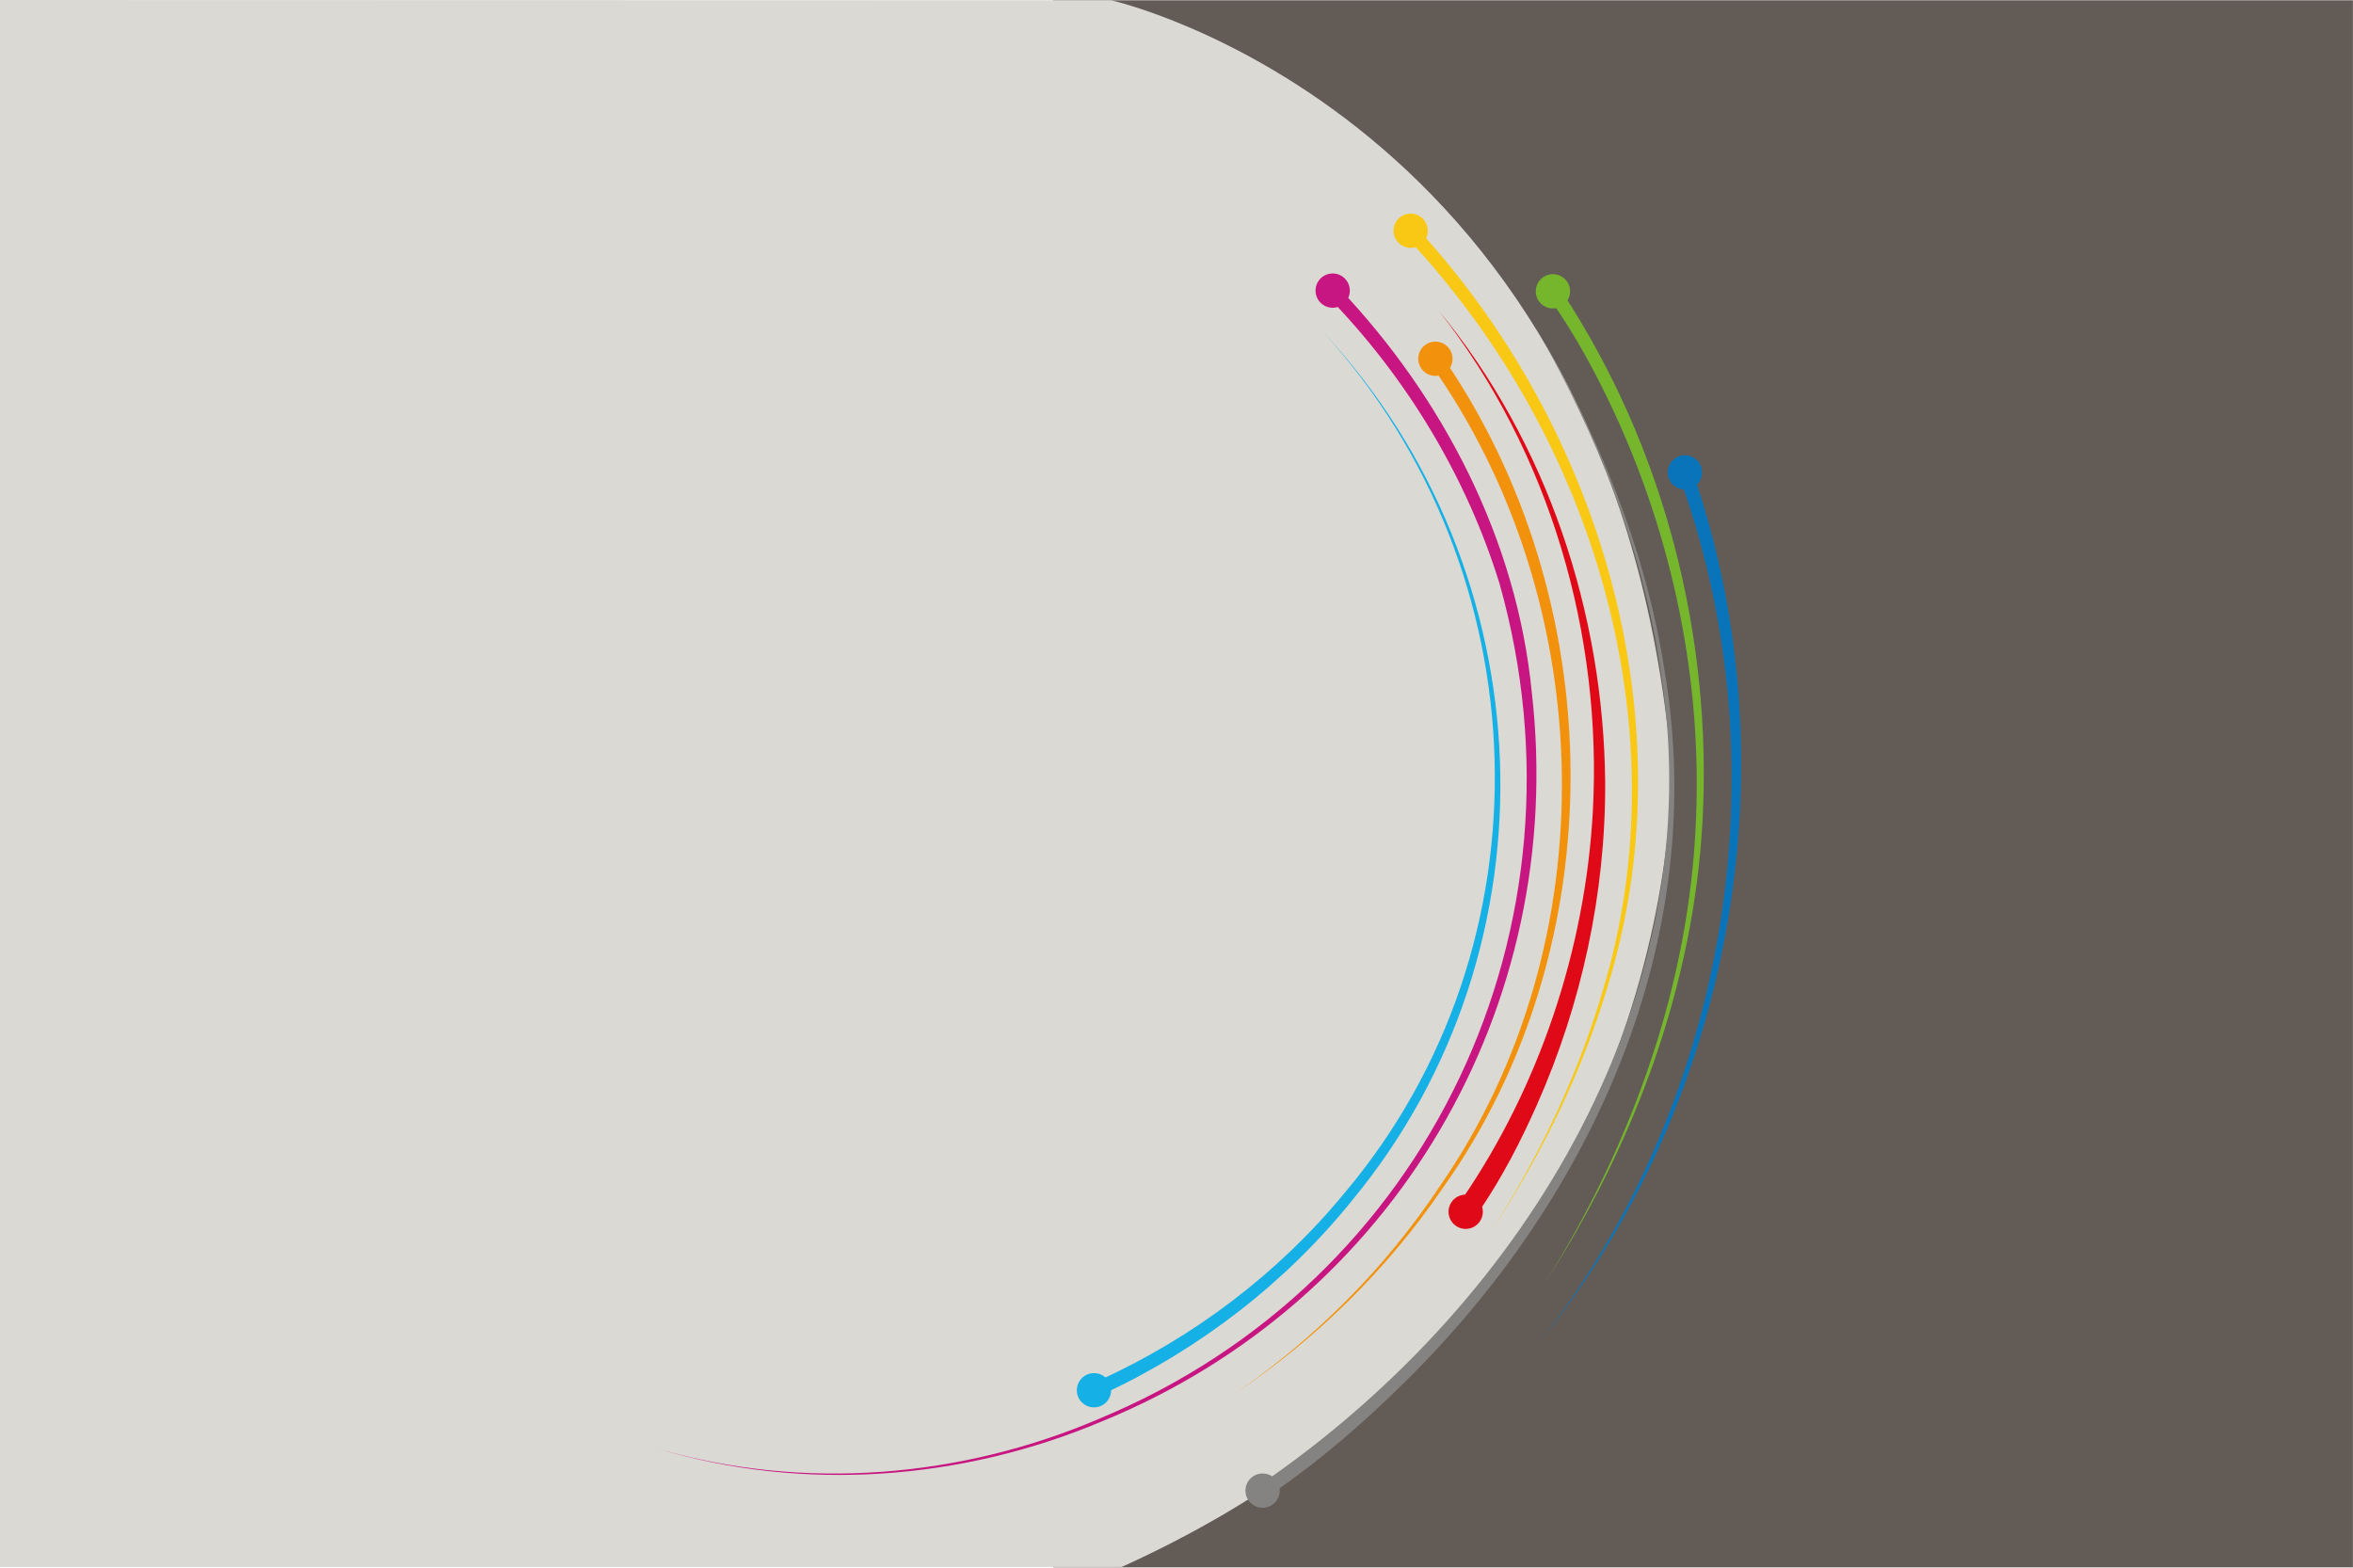
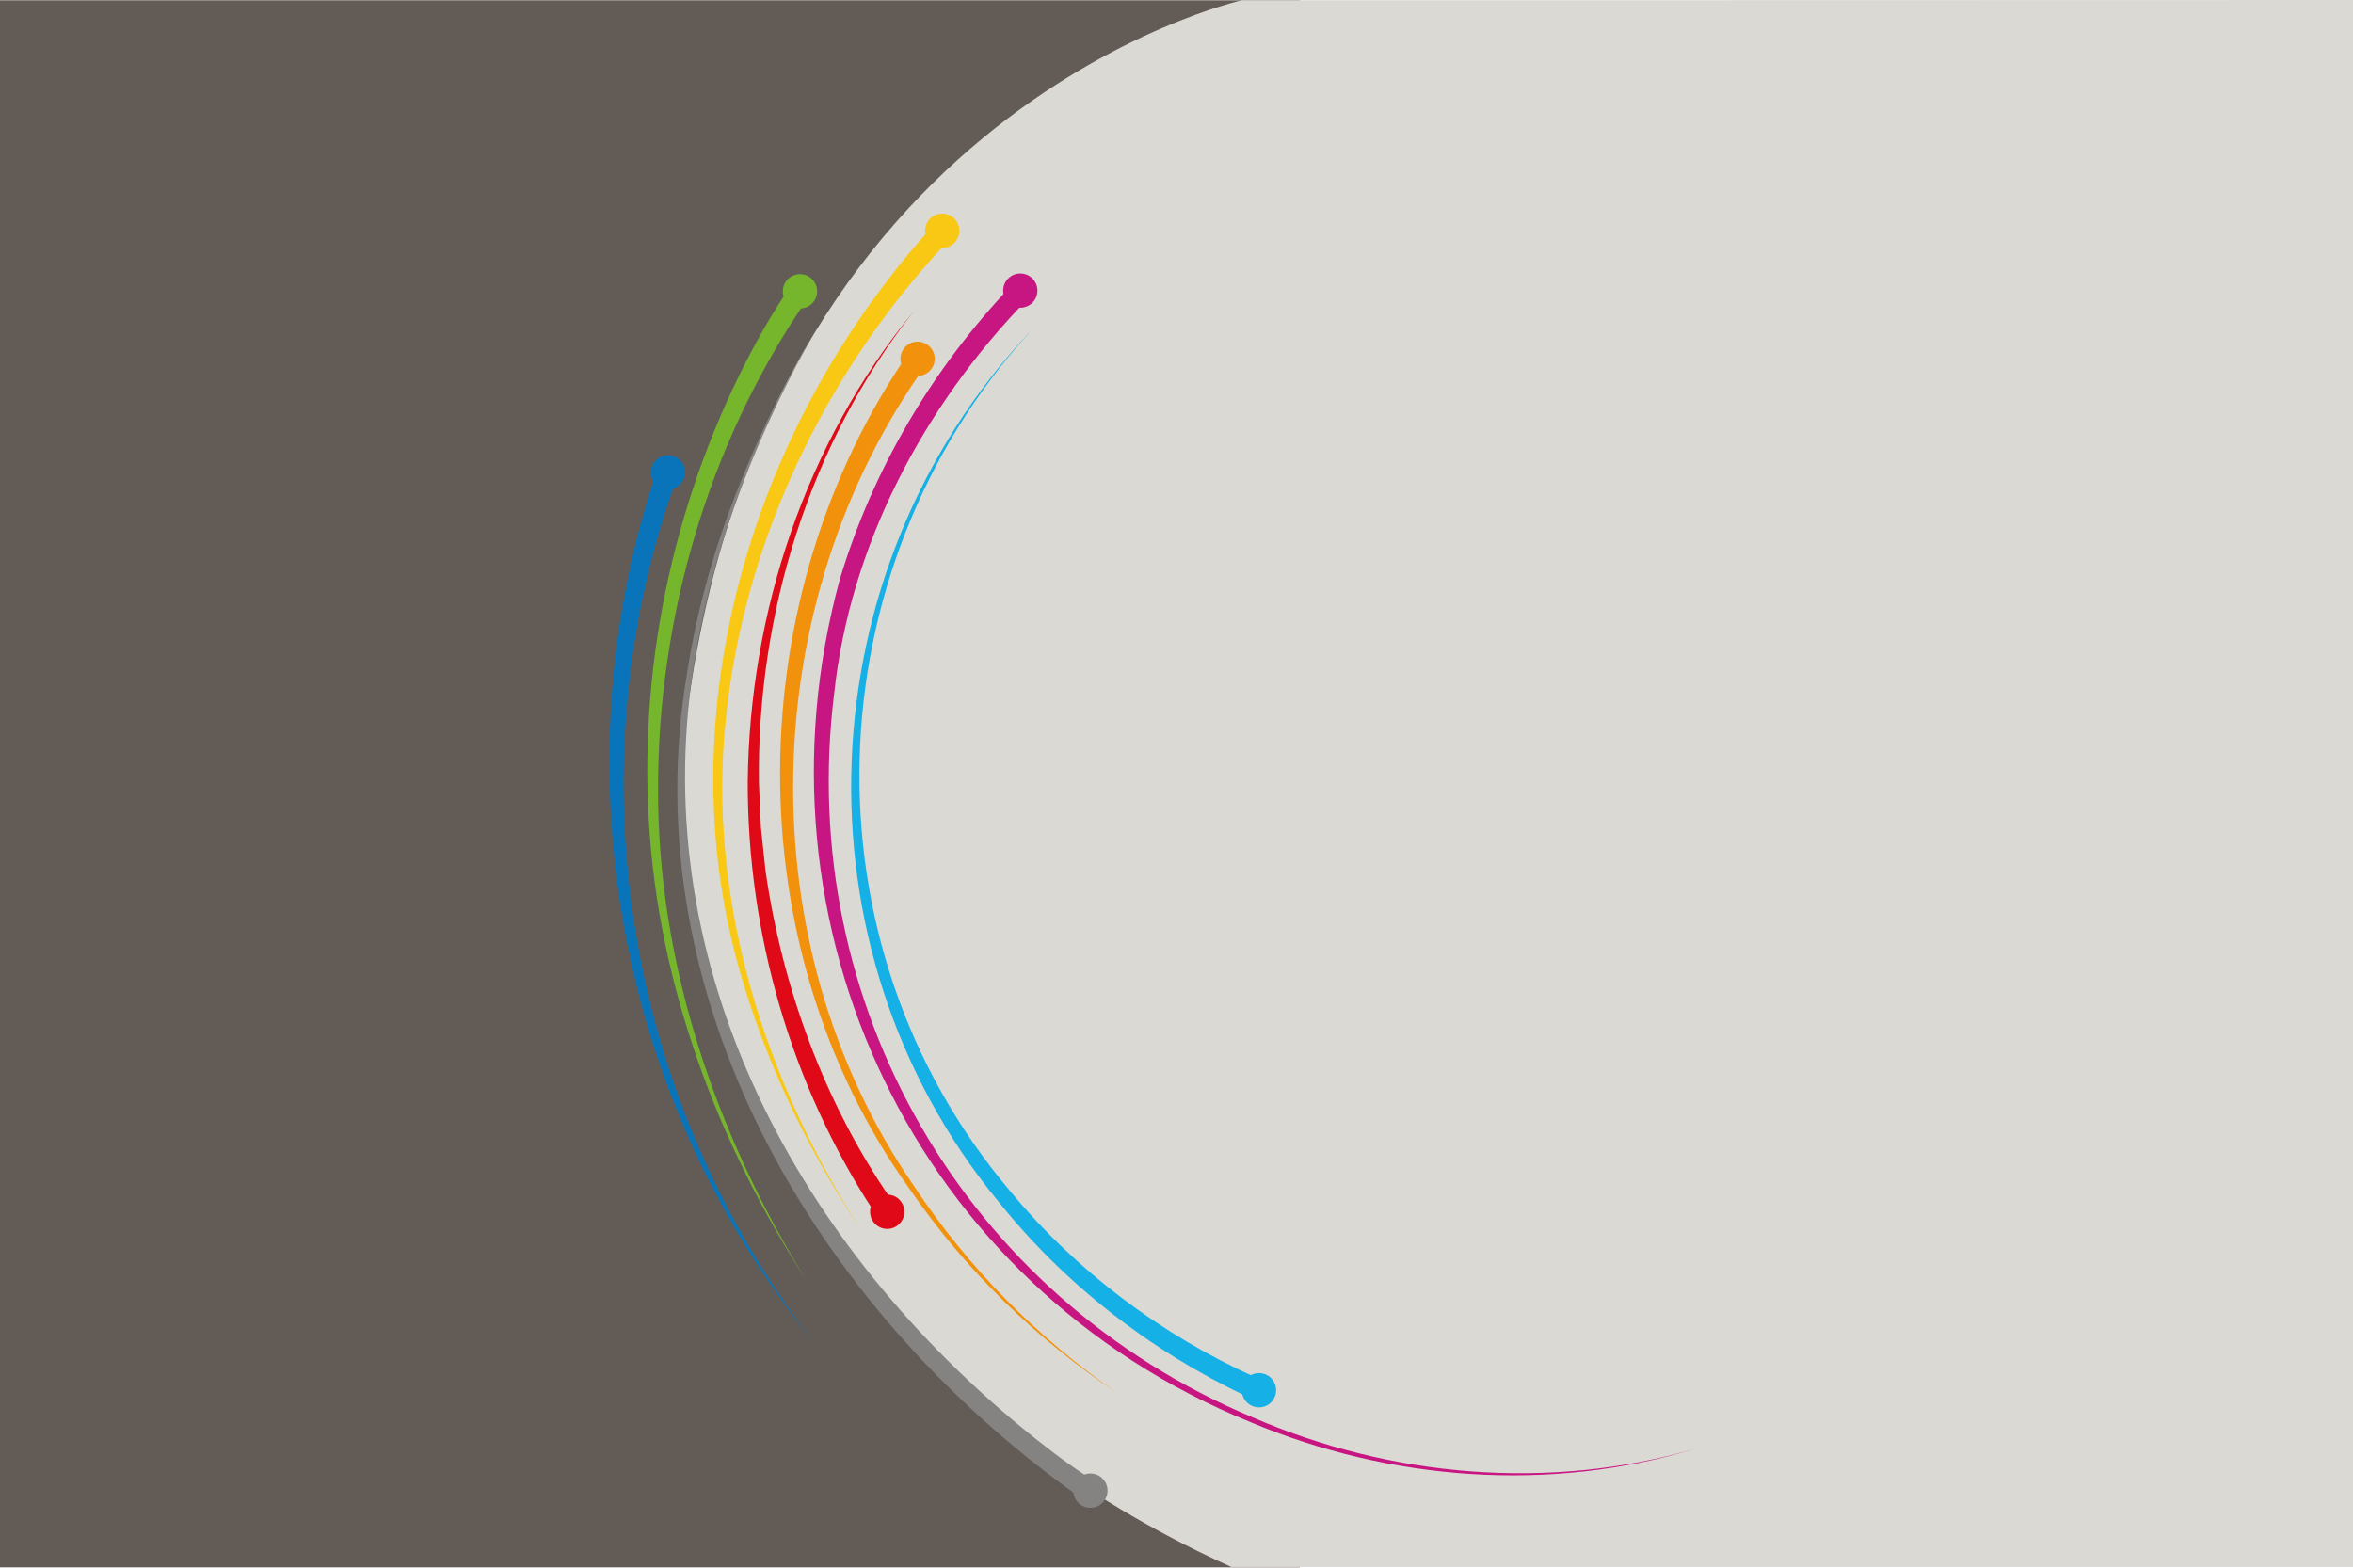
<svg xmlns="http://www.w3.org/2000/svg" id="Layer_2" viewBox="0 0 336.33 224.04">
  <defs>
    <style>.cls-1{fill:#e00918;}.cls-2{fill:#14b0e6;}.cls-3{fill:#0a74bb;}.cls-4{fill:#c71581;}.cls-5{fill:#dbd9d3;}.cls-6{fill:#f8c814;}.cls-7{fill:#76b62d;}.cls-8{fill:#f2920c;}.cls-9{fill:#635c56;}.cls-10{fill:#858382;}</style>
  </defs>
  <g id="Layer_1-2">
-     <rect class="cls-9" x="150.52" y=".04" width="185.8" height="224" />
-     <path class="cls-5" d="M160.31,223.99c81.19-36.71,78.6-114.63,78.6-114.63C230.73,16.04,158.82.04,158.82.04L0,0v223.99h160.31Z" />
-     <path class="cls-7" d="M223.25,41.7c14.62,22.19,21.53,49.24,20.1,75.7-1.27,23.34-9.67,45.93-22.22,65.51,12.26-19.71,20.33-42.27,21.28-65.55.9-20.05-3.27-40.26-11.7-58.46-2.6-5.57-5.56-11.05-9.06-16,0,0,1.61-1.19,1.61-1.19h0Z" />
-     <circle class="cls-7" cx="221.97" cy="41.64" r="2.45" />
-     <path class="cls-6" d="M202.82,32.93c26.16,28.56,38.56,70.6,26.95,108.14-3.72,12.36-9.45,24.05-16.55,34.78,6.96-10.82,12.52-22.57,16.07-34.91,10.11-34.21.23-71.84-21.65-99.38-1.97-2.5-4.04-4.97-6.23-7.21,0,0,1.41-1.42,1.41-1.42h0Z" />
-     <circle class="cls-6" cx="201.64" cy="32.98" r="2.45" />
-     <path class="cls-10" d="M181.47,211.29c36.85-25.81,63.13-69.08,55.93-115.12-2.48-17.49-9.19-34.2-17.97-49.5,8.94,15.19,15.86,31.89,18.53,49.41,6.39,38.23-10.25,75.01-37.26,101.57-5.65,5.57-11.58,10.77-18.14,15.31,0,0-1.09-1.68-1.09-1.68h0Z" />
-     <circle class="cls-10" cx="180.47" cy="213.07" r="2.45" />
-     <circle class="cls-8" cx="205.17" cy="51.28" r="2.45" />
-     <path class="cls-1" d="M209,171.38c11.06-16.15,17.57-35.72,18.67-55.28,1.4-25.45-6.17-51.51-21.98-71.64,15.47,18.77,23.53,43.18,23.75,67.41.06,15.8-3.35,31.6-9.75,46.04-2.34,5.28-4.96,10.36-8.28,15.25,0,0-2.42-1.78-2.42-1.78h0Z" />
-     <path class="cls-8" d="M205.99,50.71c24.27,34.91,24.99,84.33.22,119.13-7.9,11.59-18.07,21.58-29.7,29.35,11.54-7.9,21.56-18,29.29-29.63,24.08-34.71,22.92-83.5-1.46-117.72,0,0,1.65-1.13,1.65-1.13h0Z" />
-     <path class="cls-4" d="M191.35,41.13c14.95,15.71,25.49,36.12,27.6,57.84,5.11,44.88-19.61,87.15-61.49,104.22-19.93,8.4-42.62,10.13-63.39,3.9,20.78,6.06,43.39,4.17,63.2-4.36,47.06-19.61,70.85-70.47,57.07-119.3-4.73-15.3-13.28-29.43-24.42-40.91,0,0,1.44-1.39,1.44-1.39h0Z" />
-     <path class="cls-2" d="M189.13,47.47c31.88,34.2,34.09,87.8,4.22,124.01-9.46,11.78-21.73,21.25-35.43,27.67l-.84-1.82c13.5-6.14,25.66-15.31,35.1-26.8,30.03-35.61,28.19-88.81-3.06-123.07h0Z" />
-     <path class="cls-3" d="M242.4,68.8c13.8,41.29,5.14,89.03-22.22,122.86,26.64-33.99,34.64-81.47,20.32-122.22,0,0,1.9-.64,1.9-.64h0Z" />
-     <circle class="cls-4" cx="190.49" cy="41.54" r="2.45" />
-     <circle class="cls-2" cx="156.37" cy="198.72" r="2.45" />
-     <circle class="cls-1" cx="209.5" cy="173.21" r="2.45" />
-     <circle class="cls-3" cx="240.84" cy="67.52" r="2.45" />
+     <rect class="cls-9" x="0" y=".04" width="185.8" height="224" transform="translate(185.8 224.08) rotate(-180)" />
+     <path class="cls-5" d="M176.01,223.99c-81.19-36.71-78.6-114.63-78.6-114.63C105.6,16.04,177.51.04,177.51.04l158.82-.04v223.99s-160.31,0-160.31,0Z" />
+     <path class="cls-7" d="M115.09,43.19c-13.83,20.25-21.04,45.04-21.03,69.53-.07,24.84,8.14,49.16,21.14,70.19-12.63-19.54-21.11-42.14-22.45-65.49-1.43-23.43,3.95-47.19,15.02-67.88,1.5-2.78,3.06-5.46,4.91-8.13,0,0,2.41,1.79,2.41,1.79h0Z" />
+     <circle class="cls-7" cx="114.35" cy="41.64" r="2.45" />
+     <path class="cls-6" d="M135.27,34.7c-17.34,18.54-28.98,42.81-31.53,68.17-2.66,25.68,5.48,51.47,19.36,72.98-7.14-10.71-12.9-22.38-16.67-34.74-10.79-34.43-1.31-72.76,20.4-100.99,1.98-2.6,4-5.1,6.31-7.54,0,0,2.12,2.12,2.12,2.12h0Z" />
+     <circle class="cls-6" cx="134.68" cy="32.98" r="2.45" />
+     <path class="cls-10" d="M153.49,213.39c-37-26.6-63.16-70.8-55.26-117.32,2.72-17.53,9.69-34.23,18.67-49.39-8.29,14.47-14.61,30.19-17.42,46.61-7.63,43.32,13.51,83.41,46.38,110.61,2.99,2.46,6.1,4.88,9.27,6.98,0,0-1.63,2.52-1.63,2.52h0Z" />
+     <circle class="cls-10" cx="155.86" cy="213.07" r="2.45" />
+     <circle class="cls-8" cx="131.16" cy="51.28" r="2.45" />
+     <path class="cls-1" d="M124.91,173.16c-11.86-18.11-18.04-39.7-18.03-61.29.22-24.23,8.28-48.64,23.76-67.41-14.97,19.02-22.46,43.33-22.16,67.41.06,1.39.21,5,.28,6.35.13,1.36.53,4.92.67,6.31,2.4,16.61,8.37,33.04,17.91,46.85,0,0-2.42,1.78-2.42,1.78h0Z" />
+     <path class="cls-8" d="M132.39,52.12c-24.41,34.04-25.68,82.68-1.77,117.37,7.68,11.64,17.67,21.76,29.18,29.7-11.66-7.73-21.86-17.7-29.81-29.28-24.94-34.82-24.33-84.4-.09-119.48,0,0,2.48,1.69,2.48,1.69h0Z" />
+     <path class="cls-4" d="M146.77,42.87c-14.76,15.22-25.27,35.08-27.54,56.31-5.48,44.29,18.67,86.18,59.87,103.44,19.78,8.56,42.36,10.49,63.15,4.48-20.77,6.27-43.48,4.58-63.44-3.79-47.88-19.42-72.29-70.87-58.78-120.45,4.7-15.72,13.26-30.19,24.57-42.07,0,0,2.16,2.08,2.16,2.08h0Z" />
+     <path class="cls-2" d="M147.2,47.47c-31.1,34.29-32.84,87.37-2.77,122.83,9.44,11.42,21.57,20.51,35.02,26.58l-1.26,2.72c-13.74-6.49-26.04-16.04-35.51-27.89-29.83-36.36-27.52-90.08,4.51-124.25h0Z" />
+     <path class="cls-3" d="M96.29,69.6c-10.72,30.37-9.28,64.69,3.51,94.24,4.26,9.89,9.77,19.25,16.34,27.83-6.76-8.42-12.51-17.67-17.03-27.52-13.65-29.65-15.83-64.42-5.67-95.5,0,0,2.84.96,2.84.96h0Z" />
+     <circle class="cls-4" cx="145.84" cy="41.54" r="2.45" />
+     <circle class="cls-2" cx="179.95" cy="198.72" r="2.45" />
+     <circle class="cls-1" cx="126.82" cy="173.21" r="2.45" />
+     <circle class="cls-3" cx="95.48" cy="67.52" r="2.45" />
  </g>
</svg>
